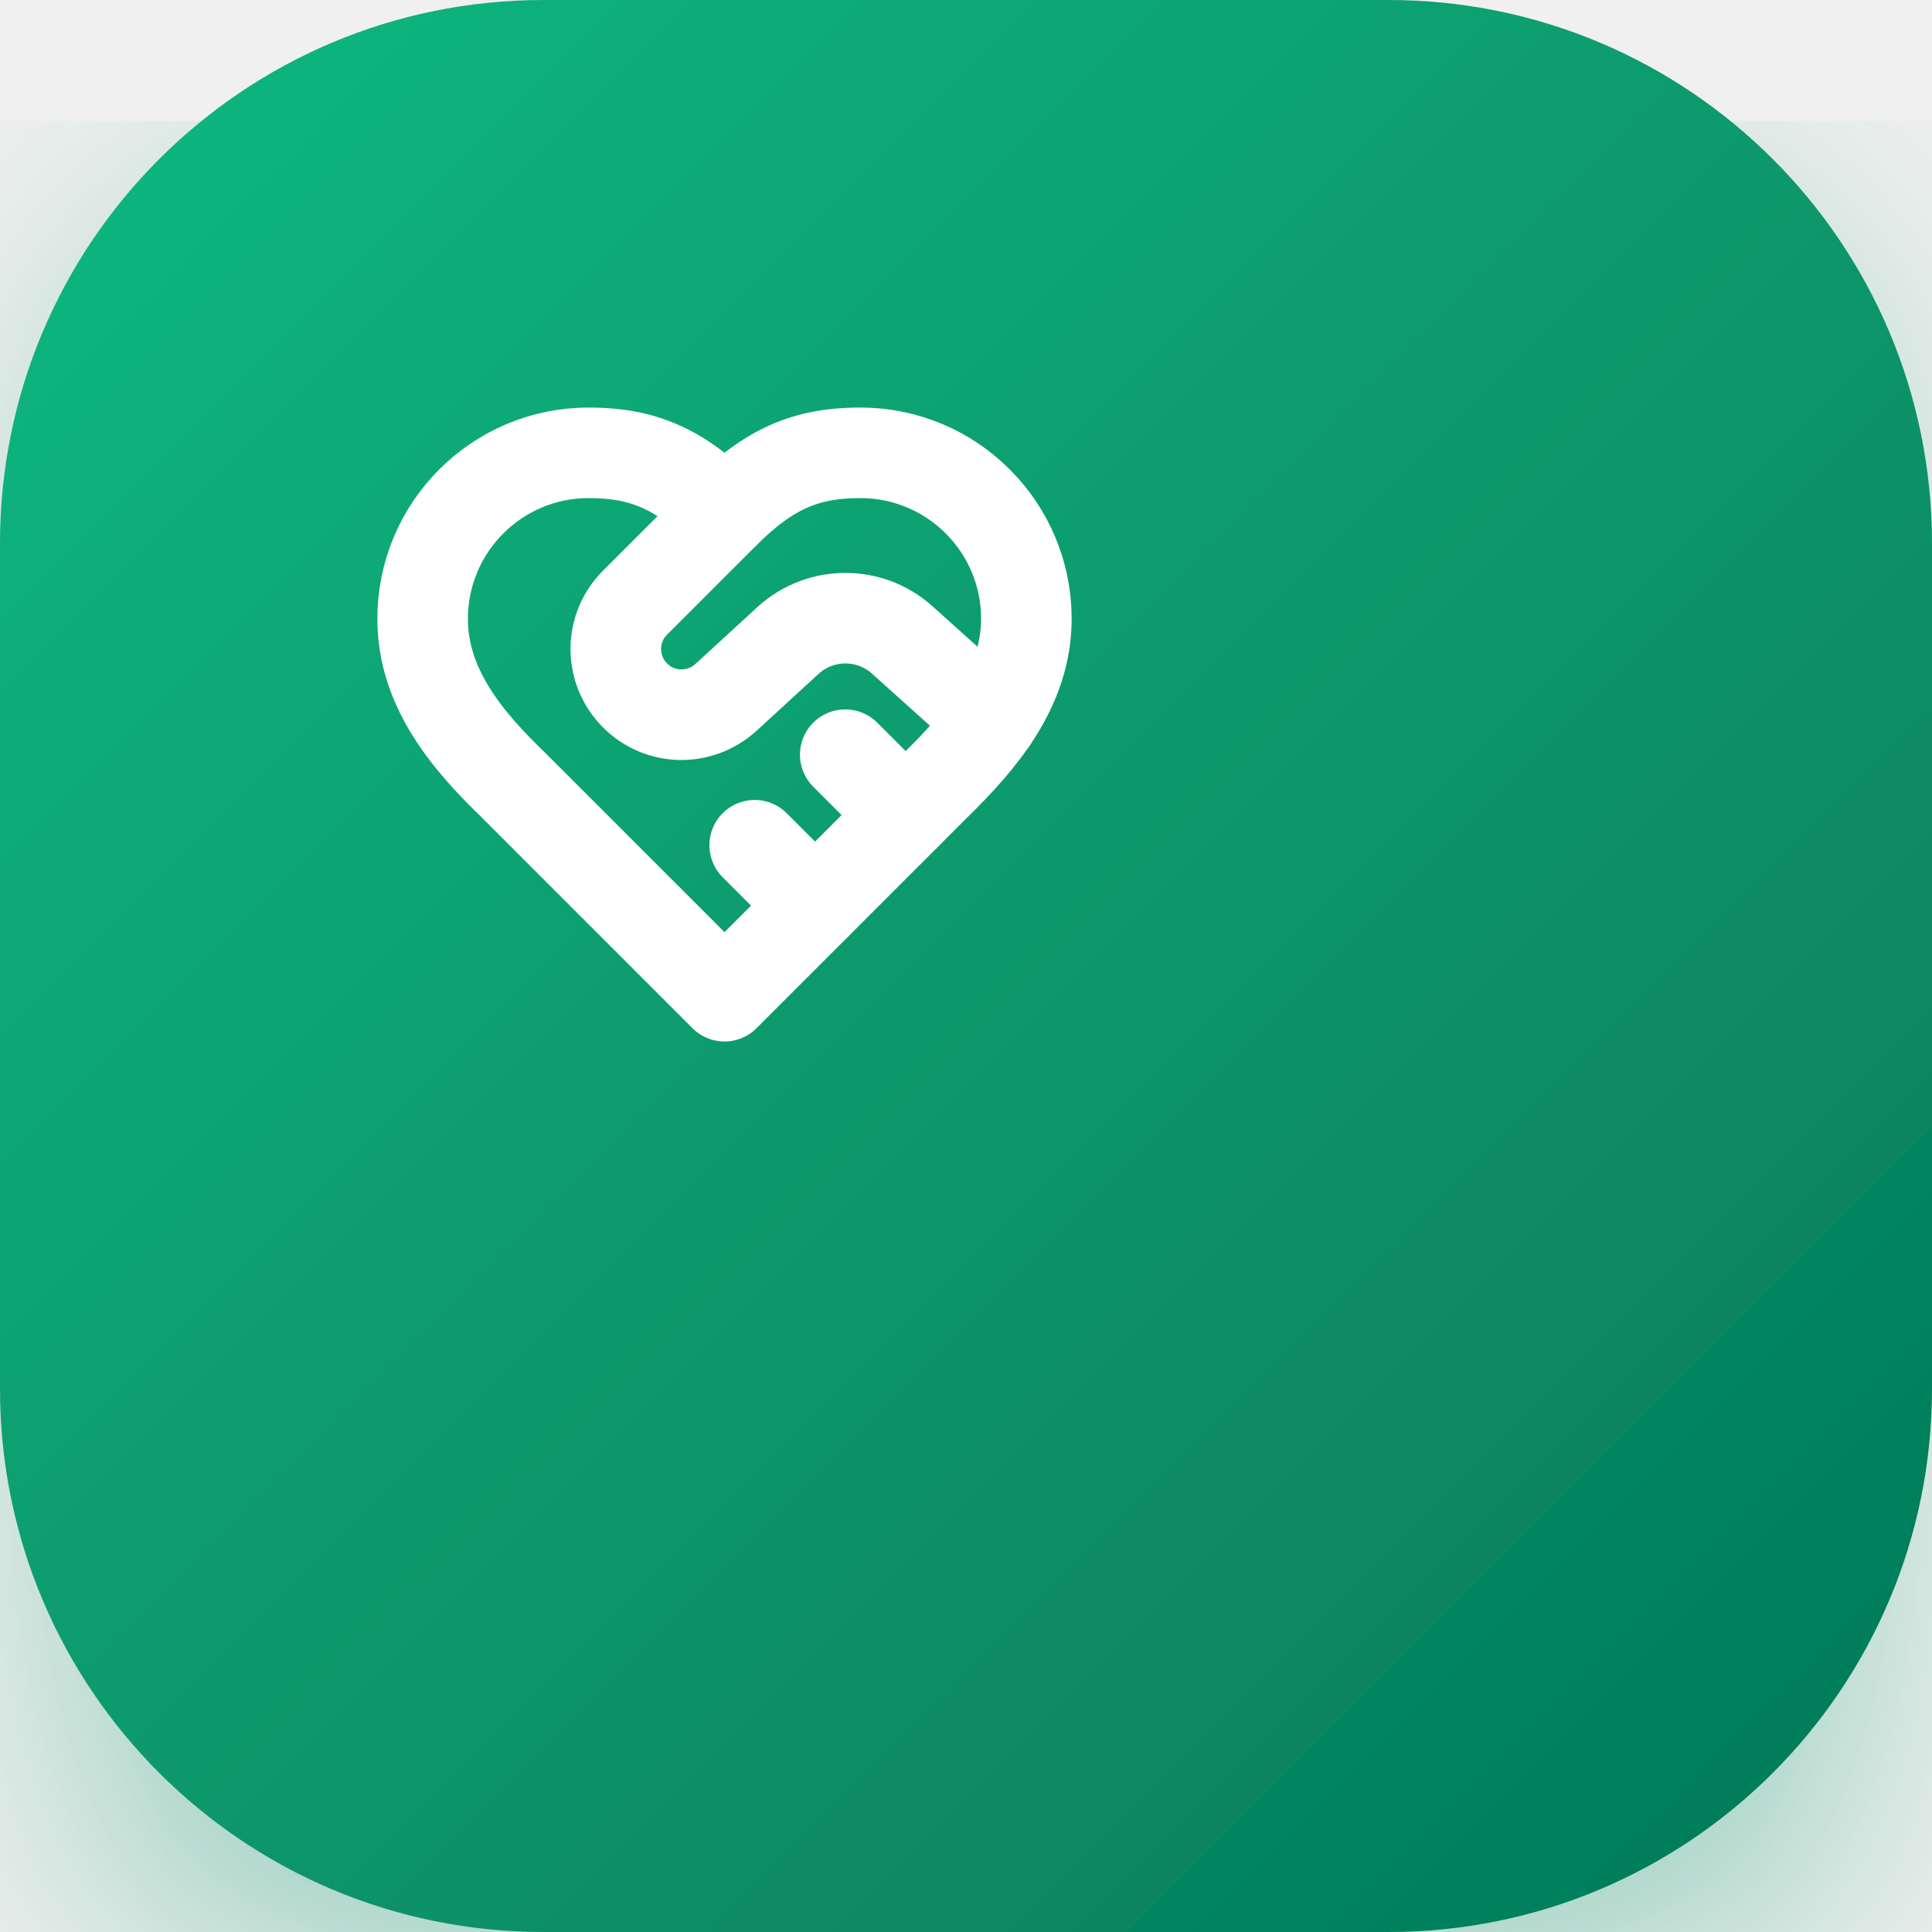
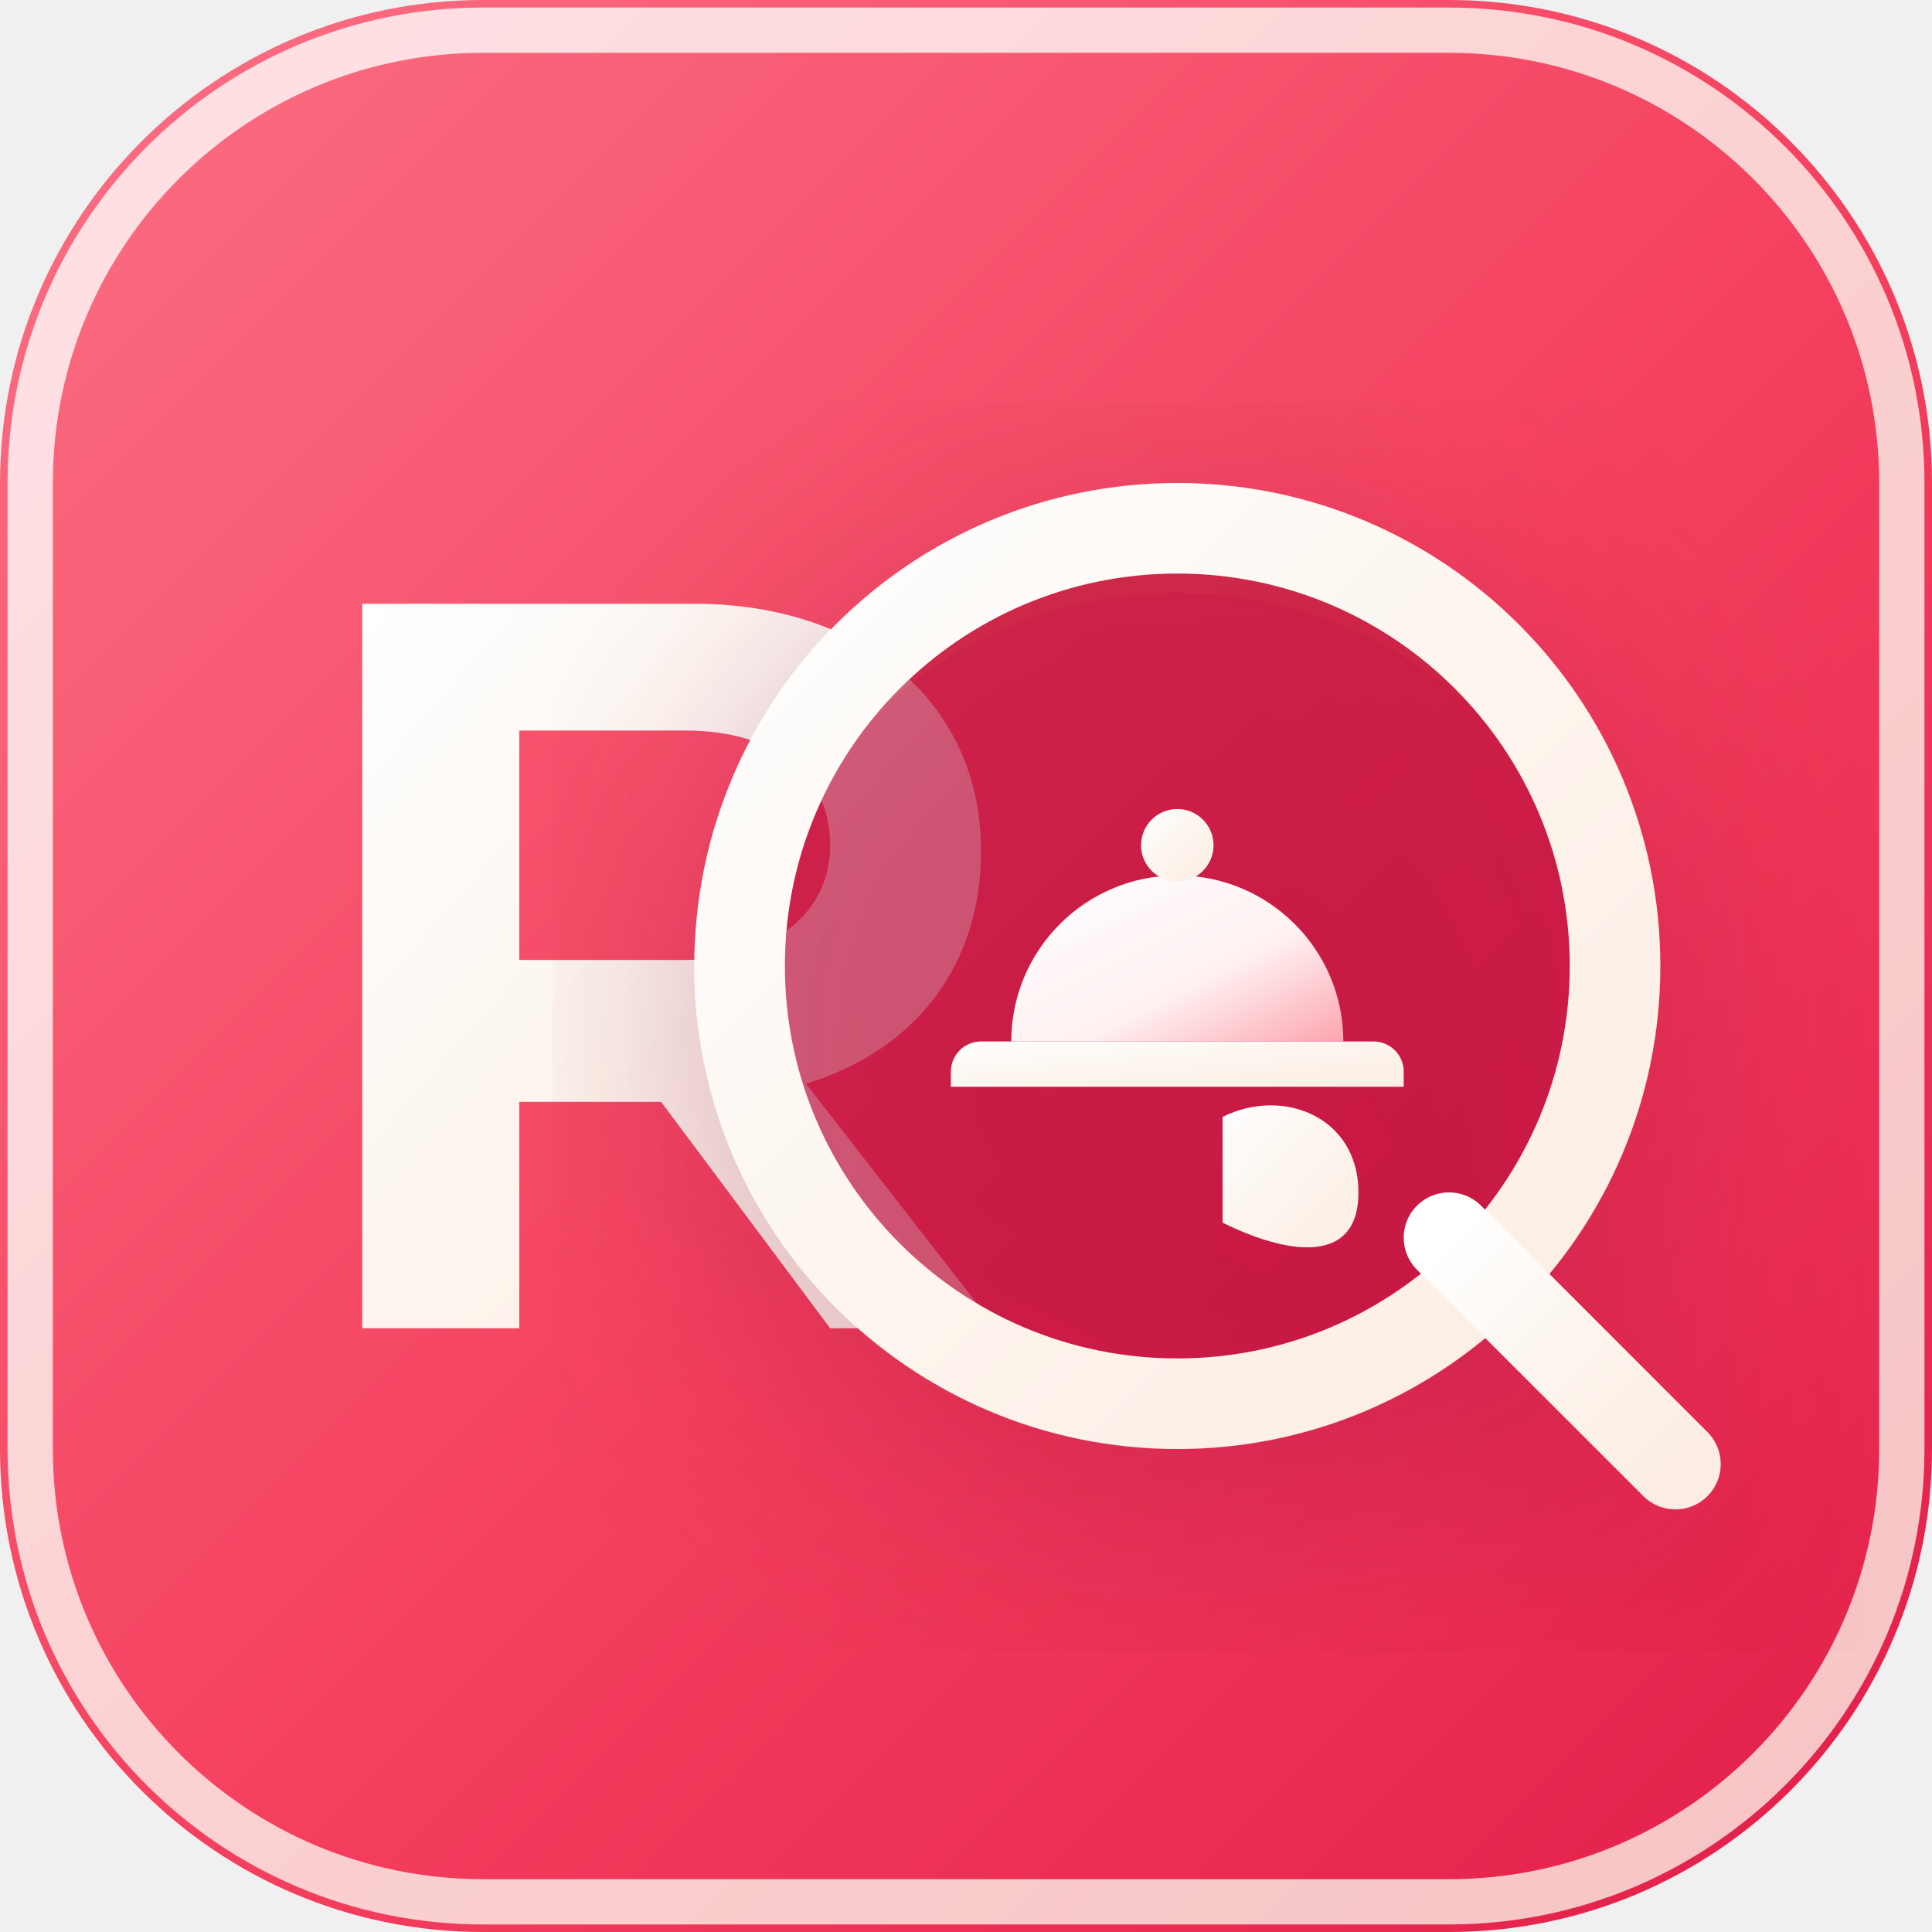
<svg xmlns="http://www.w3.org/2000/svg" viewBox="0 0 64 64" fill="none">
  <defs>
-     <linearGradient id="bgGrad" x1="0" y1="0" x2="64" y2="64" gradientUnits="userSpaceOnUse">
-       <stop offset="0%" stop-color="#10B981" />
-       <stop offset="100%" stop-color="#047857" />
+     <linearGradient id="roseBadgeGrad" x1="0" y1="0" x2="64" y2="64" gradientUnits="userSpaceOnUse">
+       <stop offset="0%" stop-color="#fb7185" />
+       <stop offset="55%" stop-color="#f43f5e" />
+       <stop offset="100%" stop-color="#e11d48" />
    </linearGradient>
-     <filter id="glow" x="-20%" y="-20%" width="140%" height="140%">
-       <feDropShadow dx="0" dy="4" stdDeviation="6" flood-color="#059669" flood-opacity="0.4" />
+     <linearGradient id="silkCreamGrad" x1="0" y1="0" x2="1" y2="1">
+       <stop offset="0%" stop-color="#ffffff" />
+       <stop offset="50%" stop-color="#fdf5ee" />
+       <stop offset="100%" stop-color="#fbede4" />
+     </linearGradient>
+     <linearGradient id="whiteChromeGrad" x1="0" y1="0" x2="1" y2="1">
+       <stop offset="0%" stop-color="#ffffff" />
+       <stop offset="60%" stop-color="#fff1f2" />
+       <stop offset="100%" stop-color="#fda4af" />
+     </linearGradient>
+     <filter id="roseGlow" x="-20%" y="-20%" width="140%" height="140%">
+       <feDropShadow dx="0" dy="2" stdDeviation="4" flood-color="#881337" flood-opacity="0.35" />
    </filter>
  </defs>
-   <rect width="64" height="64" rx="18" fill="url(#bgGrad)" filter="url(#glow)" />
-   <g transform="translate(12, 12)" stroke="#ffffff" stroke-width="3" stroke-linecap="round" stroke-linejoin="round" fill="none">
-     <path d="M19 14c1.49-1.46 3-3.21 3-5.5A5.5 5.5 0 0 0 16.5 3c-1.76 0-3 .5-4.5 2-1.5-1.5-2.74-2-4.5-2A5.5 5.5 0 0 0 2 8.5c0 2.3 1.5 4.05 3 5.5l7 7Z" />
-     <path d="M12 5 9.04 7.96a2.17 2.17 0 0 0 0 3.08c.82.82 2.13.85 3 .07l2.07-1.9a2.82 2.82 0 0 1 3.79 0l2.96 2.66" />
-     <path d="m18 15-2-2" />
-     <path d="m15 18-2-2" />
+   <rect width="64" height="64" rx="16" fill="url(#roseBadgeGrad)" />
+   <rect x="1" y="1" width="62" height="62" rx="15" stroke="url(#silkCreamGrad)" stroke-width="1.5" stroke-opacity="0.8" />
+   <path d="M12 44V20h11c5.5 0 9.5 3.2 9.5 8.2 0 3.8-2.2 6.6-5.8 7.7L33 44h-5.5l-5.6-7.5H17.2V44H12zm5.2-12.2h5.5c2.8 0 4.8-1.5 4.8-3.8 0-2.4-1.9-3.8-4.8-3.8h-5.5v7.6z" fill="url(#silkCreamGrad)" />
+   <g transform="translate(39, 32)" filter="url(#roseGlow)">
+     <circle cx="0" cy="0" r="14.5" stroke="url(#silkCreamGrad)" stroke-width="3" fill="#be123c" fill-opacity="0.6" />
+     <line x1="9" y1="9" x2="16.5" y2="16.5" stroke="url(#silkCreamGrad)" stroke-width="3" stroke-linecap="round" />
+     <path d="M-6.5 2.5h13a1 1 0 0 1 1 1v0.5H-7.5v-0.5a1 1 0 0 1 1-1z" fill="url(#silkCreamGrad)" />
+     <path d="M-5.5 2.5a5.5 5.5 0 0 1 11 0z" fill="url(#whiteChromeGrad)" />
+     <circle cx="0" cy="-4" r="1.2" fill="url(#silkCreamGrad)" />
+     <path d="M1.5 5c2-1 4.5 0 4.5 2.5s-2.5 2-4.5 1c0-1.5 0-3 0-3.5z" fill="url(#silkCreamGrad)" />
  </g>
</svg>
